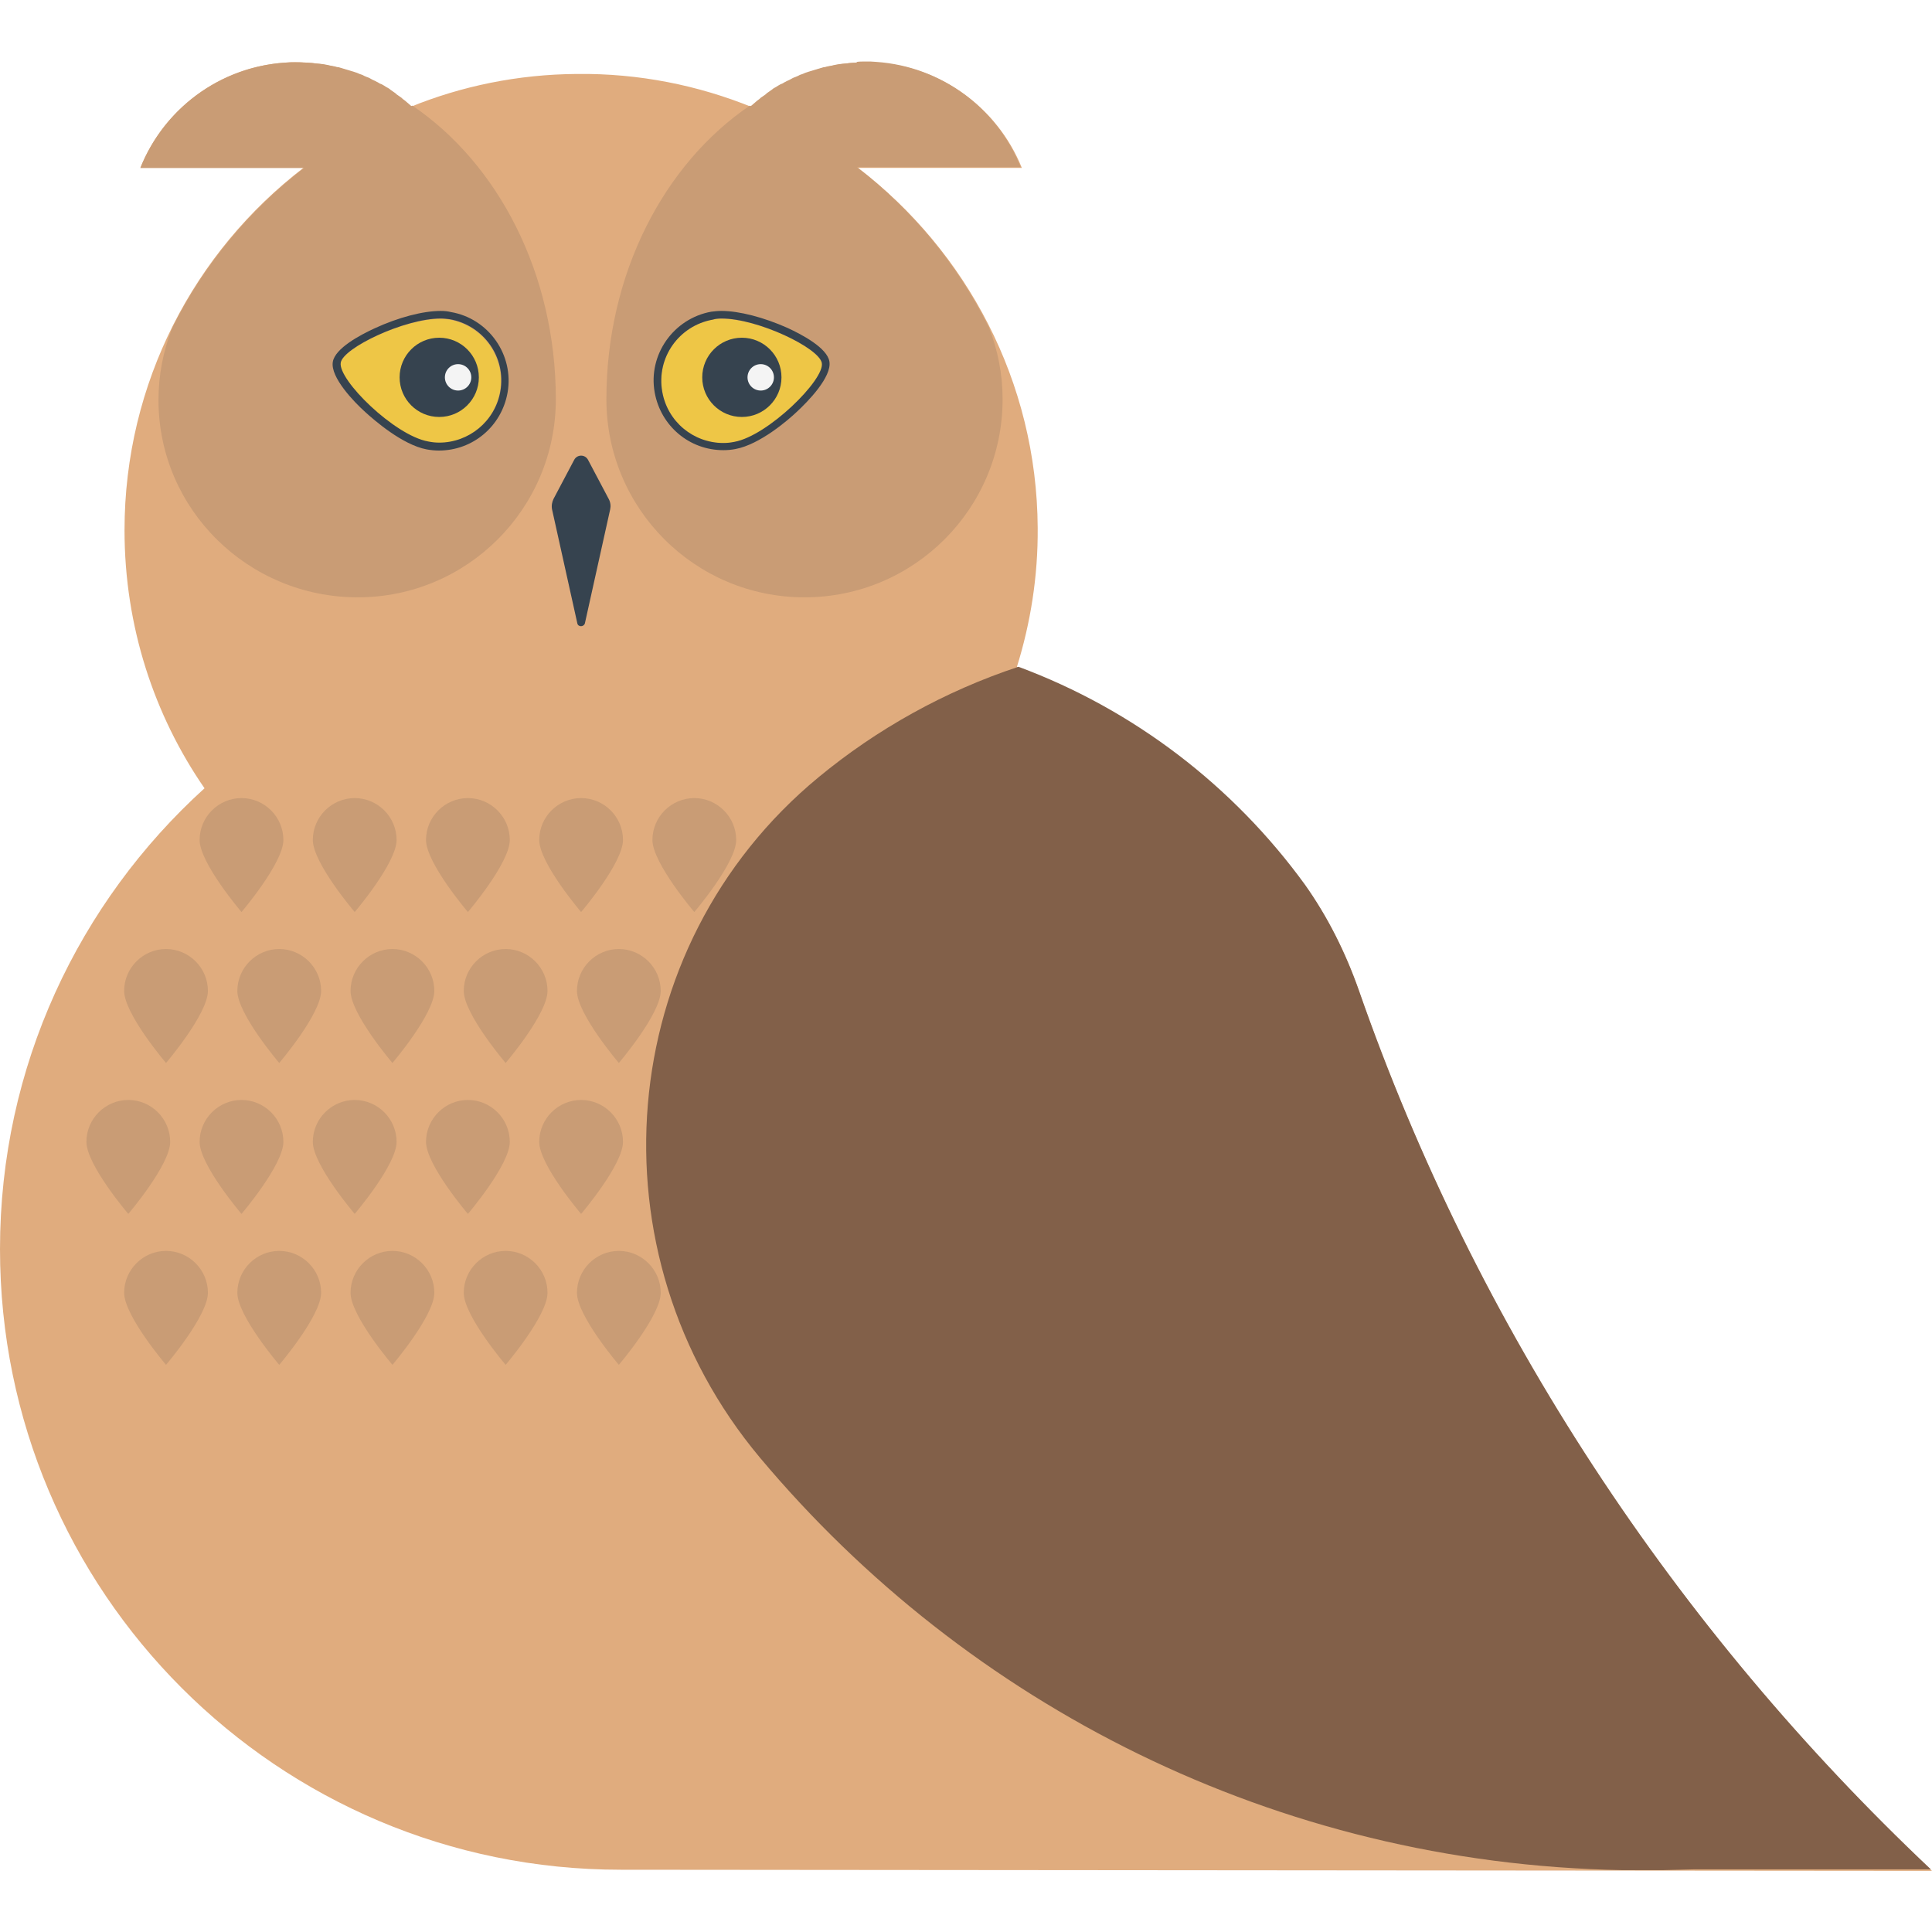
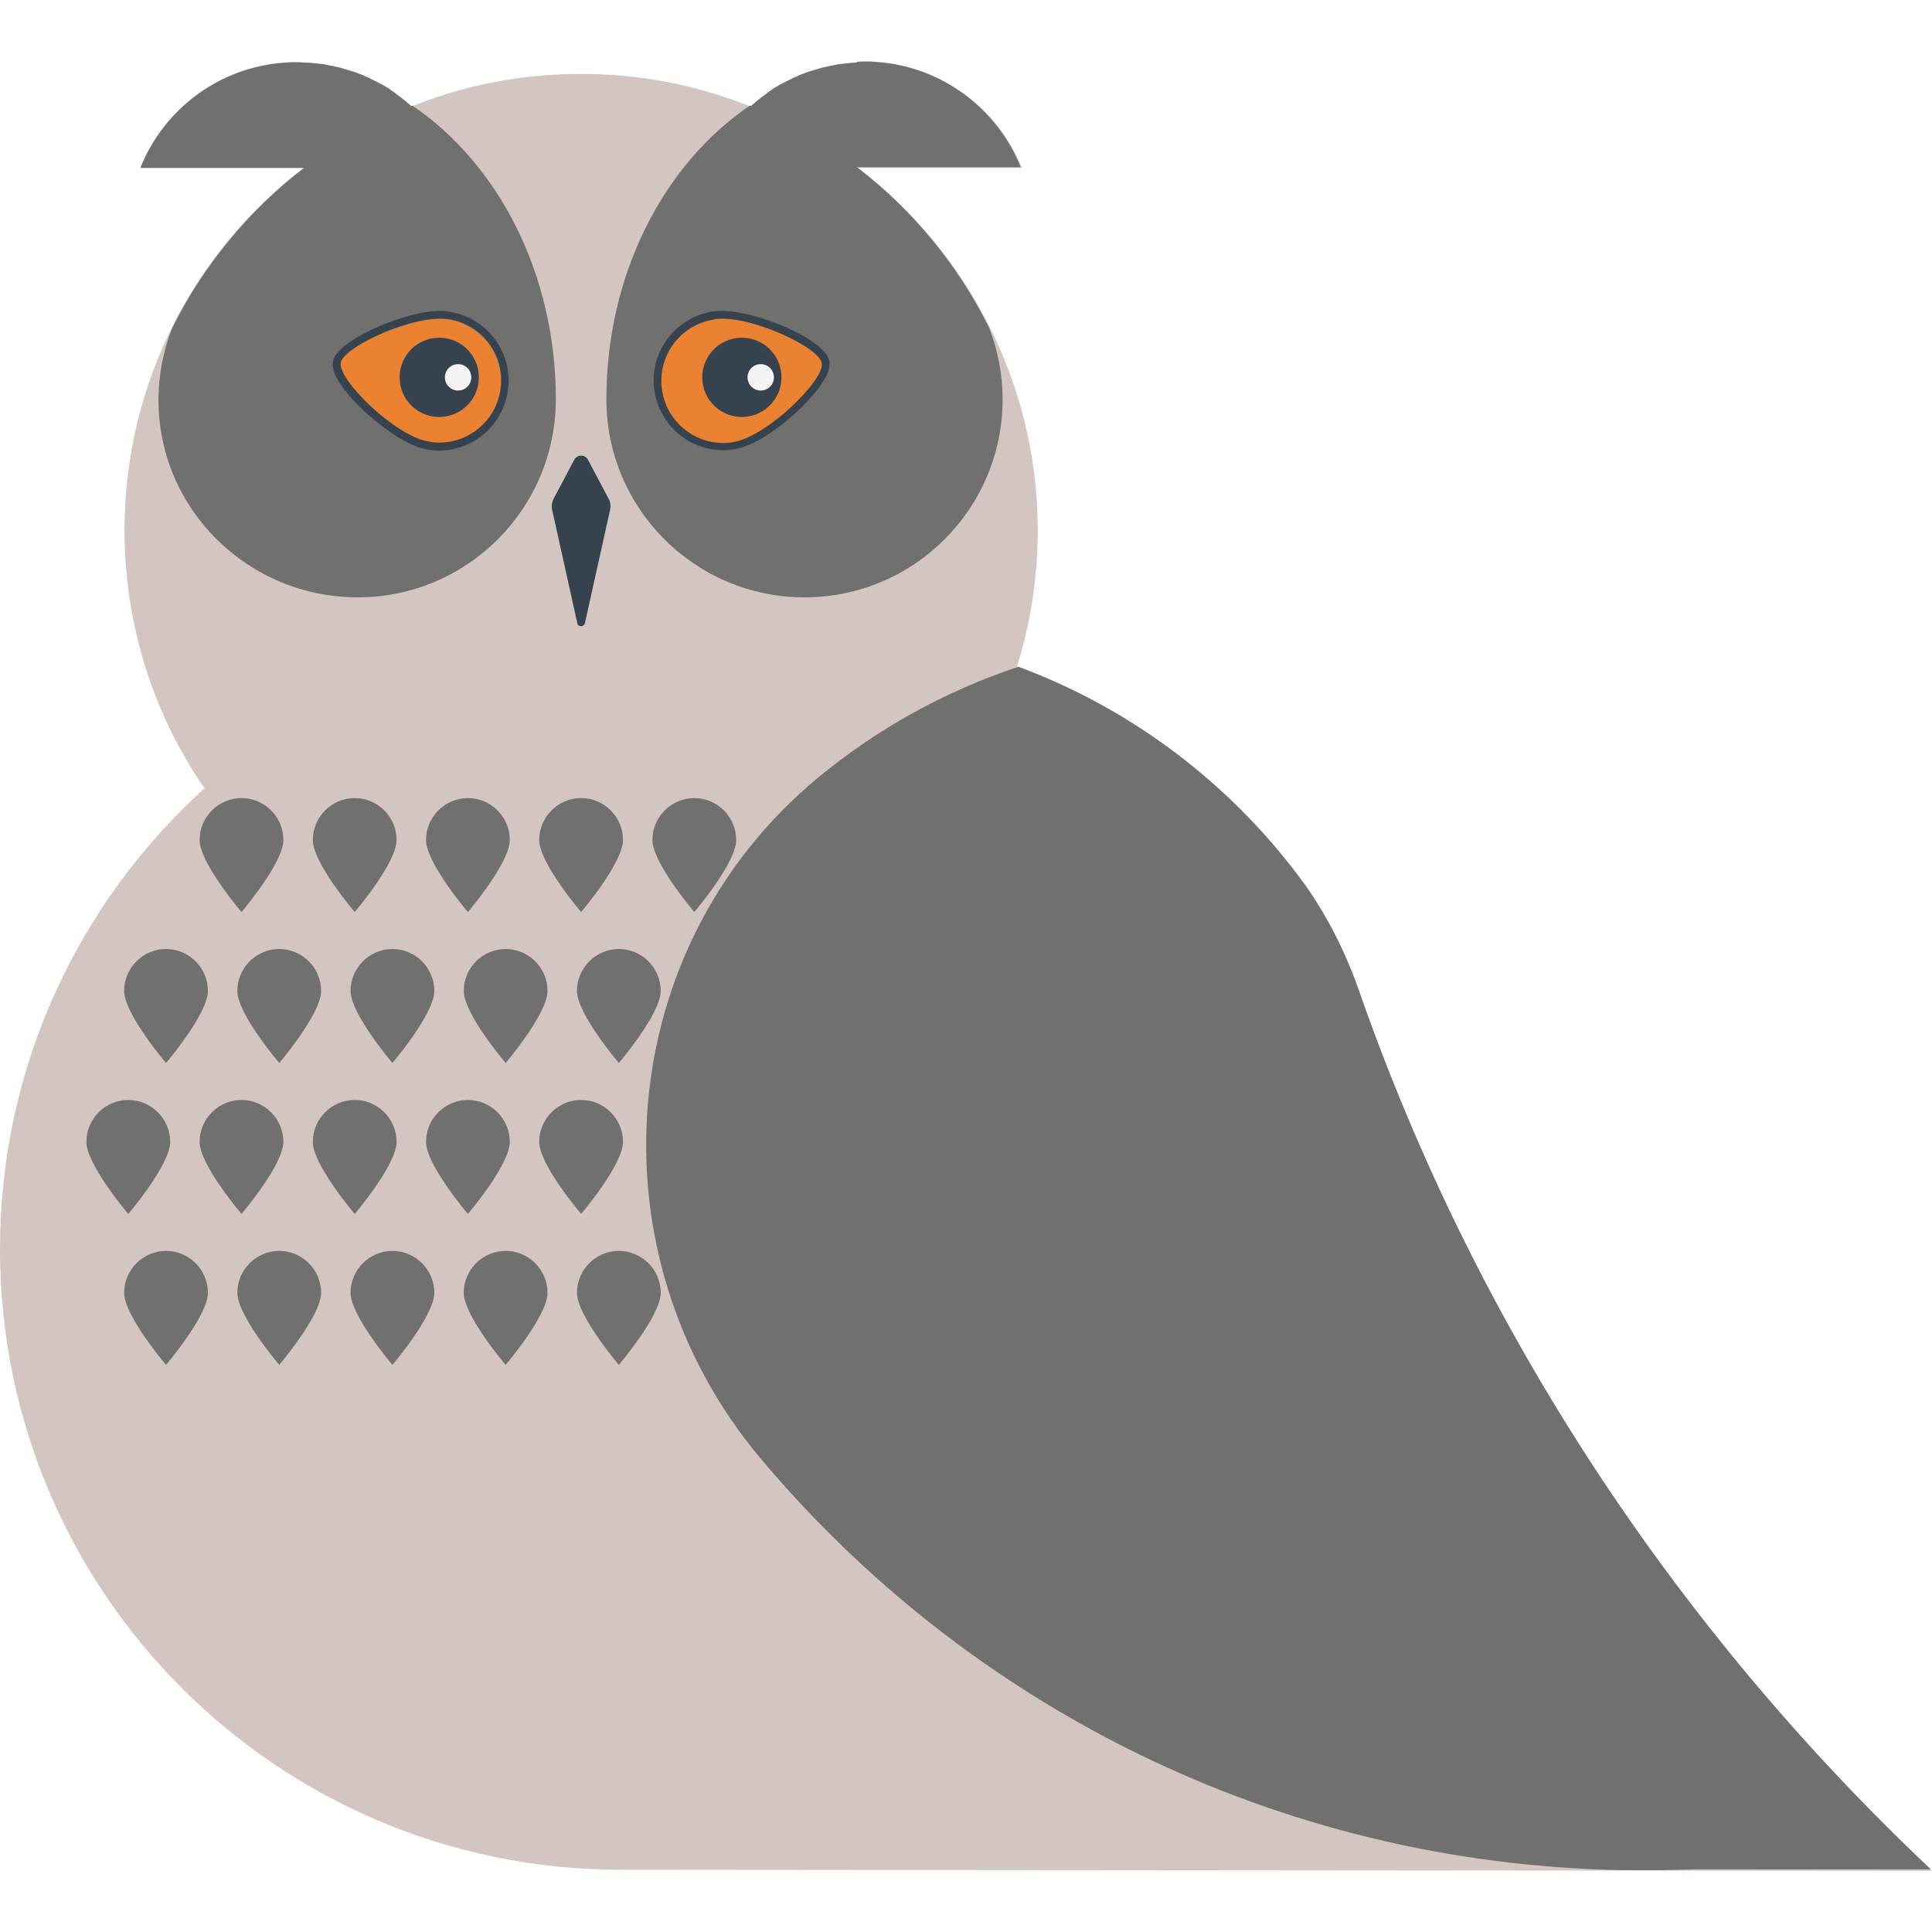
<svg xmlns="http://www.w3.org/2000/svg" version="1.1" x="0" y="0" viewBox="0 0 512 512" xml:space="preserve">
-   <style type="text/css">.st2{fill:#c99c75}.st3{fill:#eec646}.st4{fill:#36434f}.st5{fill:#f4f4f4}</style>
-   <path d="M360.1 262.5c-3.5-10-8.2-19.5-14.4-28-19-26.1-45.4-46.4-76.2-57.8 3.6-11.6 5.6-23.9 5.5-36.8-.2-38.8-18.9-73.4-47.6-95.4h43.4c-6.6-16.4-22.6-28-41.3-28-11.7 0-22.3 4.5-30.2 11.9-14.3-5.8-30-9-46.4-8.8-15.6.1-30.6 3.2-44.3 8.8-7.9-7.4-18.5-11.9-30.1-11.9-18.7 0-34.8 11.6-41.3 28h43.2C51.6 66.6 33 101.4 33 140.5c0 25.4 7.8 49 21.2 68.4C20.9 239.1 0 282.6 0 331c0 90.9 73.6 164.5 164.5 164.5l347.5.3C444.4 432 391.3 352.2 360.1 262.5z" fill="#e0ac7e" />
-   <path d="M360.1 262.4c-3.5-9.9-8.2-19.4-14.3-28-18.9-26-45.2-46.3-75.9-57.7-19.6 6.5-37.5 16.5-53 29.3-54.5 45-60.9 126.1-15.5 180.3 54.9 65.5 136.7 107.6 228.4 109.3h10.9c2.8-.1 5.5-.1 8.2-.2h62.8c-67.5-63.7-120.4-143.4-151.6-233z" fill="#826049" />
-   <path class="st2" d="M81.3 16.6c.5 0 .9.1 1.4.1.3 0 .6.1.8.1.4 0 .8.1 1.2.1.3 0 .6.1.9.1.4.1.8.1 1.1.2.3.1.6.1.9.2.4.1.7.1 1.1.2.3.1.6.2 1 .2.3.1.7.2 1 .3.3.1.6.2 1 .3.3.1.6.2 1 .3.3.1.6.2 1 .3l.9.3c.3.1.6.3 1 .4.3.1.6.2.9.4.3.1.6.3 1 .4.3.1.6.3.8.4.3.2.6.3 1 .5.3.1.5.3.8.4.3.2.6.4 1 .5.2.1.5.3.7.4.3.2.6.4 1 .6.2.1.5.3.7.5.3.2.6.4 1 .7.2.1.4.3.6.5.3.2.7.5 1 .7.2.1.4.3.5.4.3.3.7.5 1 .8.5.4.9.8 1.4 1.2.1 0 .2-.1.3-.1 22.7 15.4 38 44.5 38 77.8 0 29-23.5 52.5-52.5 52.5S42 135 42 106c0-6.7 1.3-13.1 3.6-19 8.3-16.7 20.3-31.2 35-42.5H37.2C43.4 29 58 17.8 75.5 16.6c.5 0 1-.1 1.5-.1h1.5c.7 0 1.4 0 2.1.1h.7zm145.4 0c-.5 0-.9.1-1.4.1-.3 0-.6.1-.8.1-.4 0-.8.1-1.2.1-.3 0-.6.1-.9.1-.4.1-.8.1-1.1.2-.3.1-.6.1-.9.2-.4.1-.7.1-1.1.2-.3.1-.6.2-1 .2-.3.1-.7.2-1 .3-.3.1-.6.2-1 .3-.3.1-.6.2-1 .3-.3.1-.6.2-1 .3l-.9.3c-.3.1-.6.3-1 .4-.3.1-.6.2-.9.4-.3.1-.6.3-1 .4-.3.1-.6.3-.8.4-.3.2-.6.3-1 .5-.3.1-.5.3-.8.4-.3.2-.6.4-1 .5-.2.1-.5.3-.7.4-.3.2-.6.4-1 .6-.2.1-.5.3-.7.5-.3.2-.6.4-1 .7-.2.1-.4.3-.6.5-.3.2-.7.5-1 .7-.2.1-.4.3-.5.4-.3.3-.7.5-1 .8-.5.4-.9.8-1.4 1.2-.1 0-.2-.1-.3-.1-22.7 15.4-38 44.5-38 77.8 0 29 23.5 52.5 52.5 52.5s52.5-23.5 52.5-52.5c0-6.7-1.3-13.1-3.6-19-8.3-16.7-20.3-31.2-35-42.5h43.4c-6.2-15.5-20.9-26.7-38.3-27.9-.5 0-1-.1-1.5-.1h-1.5c-.7 0-1.4 0-2.1.1 0 .2-.2.2-.4.2z" />
-   <path class="st3" d="M217.8 96.3c.8 4.4-14.3 19.3-23.2 20.9-9 1.6-17.5-4.4-19.1-13.4s4.4-17.5 13.4-19.1c8.9-1.7 28.1 7.1 28.9 11.6z" />
-   <path class="st4" d="M191.2 84.4c9.6 0 25.9 7.8 26.6 11.8.8 4.4-14.3 19.3-23.2 20.9-1 .2-1.9.3-2.9.3-7.9 0-14.8-5.6-16.2-13.6-1.6-9 4.4-17.5 13.4-19.1.6-.2 1.4-.3 2.3-.3m0-2v2-2c-1 0-1.9.1-2.7.2-10 1.8-16.8 11.4-15 21.4 1.6 8.9 9.2 15.3 18.2 15.3 1.1 0 2.2-.1 3.2-.3 6.5-1.2 14.1-7.8 16.3-9.9 2.8-2.6 9.3-9.2 8.6-13.3-.6-3.6-7.2-7.1-11.1-8.9-6.3-2.8-12.8-4.5-17.5-4.5z" />
-   <circle class="st4" cx="196.6" cy="100" r="10.5" />
-   <circle class="st5" cx="201.6" cy="100" r="3.5" />
-   <path class="st3" d="M90.2 96.3c-.8 4.4 14.3 19.3 23.2 20.9s17.5-4.4 19.1-13.4-4.4-17.5-13.4-19.1S91 91.8 90.2 96.3z" />
-   <path class="st4" d="M116.8 84.4c.8 0 1.6.1 2.4.2 9 1.6 15 10.1 13.4 19.1-1.4 8-8.4 13.6-16.2 13.6-1 0-1.9-.1-2.9-.3-9-1.6-24-16.4-23.2-20.9.6-3.9 16.9-11.7 26.5-11.7m0-2c-4.7 0-11.2 1.7-17.5 4.6-3.9 1.8-10.5 5.3-11.1 8.9-.7 4.1 5.7 10.7 8.6 13.3 2.2 2 9.8 8.7 16.3 9.9 1.1.2 2.2.3 3.2.3 9 0 16.6-6.4 18.2-15.3 1.8-10-5-19.7-15-21.4-.8-.2-1.7-.3-2.7-.3z" />
-   <circle class="st4" cx="116.4" cy="100" r="10.5" />
-   <circle class="st5" cx="121.4" cy="100" r="3.5" />
-   <path class="st4" d="M152.2 121.8l-5.5 10.4c-.4.8-.6 1.8-.4 2.8l6.7 30.2c.2 1 1.7 1 2 0l6.7-30.2c.2-.9.1-1.9-.4-2.8l-5.5-10.4c-.8-1.4-2.8-1.4-3.6 0z" />
-   <path class="st2" d="M165.1 222.6c0 6.1-11.1 19.1-11.1 19.1s-11.1-13-11.1-19.1 5-11.1 11.1-11.1 11.1 5 11.1 11.1zm-30 0c0 6.1-11.1 19.1-11.1 19.1s-11.1-13-11.1-19.1 5-11.1 11.1-11.1 11.1 5 11.1 11.1zm-30 0c0 6.1-11.1 19.1-11.1 19.1s-11.1-13-11.1-19.1 5-11.1 11.1-11.1 11.1 5 11.1 11.1zm-30 0c0 6.1-11.1 19.1-11.1 19.1s-11.1-13-11.1-19.1 5-11.1 11.1-11.1 11.1 5 11.1 11.1zm120 0c0 6.1-11.1 19.1-11.1 19.1s-11.1-13-11.1-19.1 5-11.1 11.1-11.1 11.1 5 11.1 11.1zm-50 40c0 6.1-11.1 19.1-11.1 19.1s-11.1-13-11.1-19.1 5-11.1 11.1-11.1 11.1 5 11.1 11.1zm-30 0c0 6.1-11.1 19.1-11.1 19.1s-11.1-13-11.1-19.1 5-11.1 11.1-11.1 11.1 5 11.1 11.1zm-30 0c0 6.1-11.1 19.1-11.1 19.1s-11.1-13-11.1-19.1 5-11.1 11.1-11.1 11.1 5 11.1 11.1zm-30 0c0 6.1-11.1 19.1-11.1 19.1s-11.1-13-11.1-19.1 5-11.1 11.1-11.1 11.1 5 11.1 11.1zm120 0c0 6.1-11.1 19.1-11.1 19.1s-11.1-13-11.1-19.1 5-11.1 11.1-11.1 11.1 5 11.1 11.1zm-10 40c0 6.1-11.1 19.1-11.1 19.1s-11.1-13-11.1-19.1 5-11.1 11.1-11.1 11.1 5 11.1 11.1zm-30 0c0 6.1-11.1 19.1-11.1 19.1s-11.1-13-11.1-19.1 5-11.1 11.1-11.1 11.1 5 11.1 11.1zm-30 0c0 6.1-11.1 19.1-11.1 19.1s-11.1-13-11.1-19.1 5-11.1 11.1-11.1 11.1 5 11.1 11.1zm-30 0c0 6.1-11.1 19.1-11.1 19.1s-11.1-13-11.1-19.1 5-11.1 11.1-11.1 11.1 5 11.1 11.1zm70 40c0 6.1-11.1 19.1-11.1 19.1s-11.1-13-11.1-19.1 5-11.1 11.1-11.1 11.1 5 11.1 11.1zm-30 0c0 6.1-11.1 19.1-11.1 19.1s-11.1-13-11.1-19.1 5-11.1 11.1-11.1 11.1 5 11.1 11.1zm-30 0c0 6.1-11.1 19.1-11.1 19.1s-11.1-13-11.1-19.1 5-11.1 11.1-11.1 11.1 5 11.1 11.1zm-30 0c0 6.1-11.1 19.1-11.1 19.1s-11.1-13-11.1-19.1 5-11.1 11.1-11.1 11.1 5 11.1 11.1zm120 0c0 6.1-11.1 19.1-11.1 19.1s-11.1-13-11.1-19.1 5-11.1 11.1-11.1 11.1 5 11.1 11.1zm-130-40c0 6.1-11.1 19.1-11.1 19.1s-11.1-13-11.1-19.1 5-11.1 11.1-11.1 11.1 5 11.1 11.1z" />
+   <style type="text/css">.st1{fill:#70706f}.st2{fill:#ea8231}.st3{fill:#36434f}.st4{fill:#f4f4f4}</style>
+   <path d="M360.1 262.5c-3.5-10-8.2-19.5-14.4-28-19-26.1-45.4-46.4-76.2-57.8 3.6-11.6 5.6-23.9 5.5-36.8-.2-38.8-18.9-73.4-47.6-95.4h43.4c-6.6-16.4-22.6-28-41.3-28-11.7 0-22.3 4.5-30.2 11.9-14.3-5.8-30-9-46.4-8.8-15.6.1-30.6 3.2-44.3 8.8-7.9-7.4-18.5-11.9-30.1-11.9-18.7 0-34.8 11.6-41.3 28h43.2C51.6 66.6 33 101.4 33 140.5c0 25.4 7.8 49 21.2 68.4C20.9 239.1 0 282.6 0 331c0 90.9 73.6 164.5 164.5 164.5l347.5.3C444.4 432 391.3 352.2 360.1 262.5z" fill="#d3c5c1" />
+   <path class="st1" d="M360.1 262.4c-3.5-9.9-8.2-19.4-14.3-28-18.9-26-45.2-46.3-75.9-57.7-19.6 6.5-37.5 16.5-53 29.3-54.5 45-60.9 126.1-15.5 180.3 54.9 65.5 136.7 107.6 228.4 109.3h10.9c2.8-.1 5.5-.1 8.2-.2h62.8c-67.5-63.7-120.4-143.4-151.6-233zM81.3 16.6c.5 0 .9.1 1.4.1.3 0 .6.1.8.1.4 0 .8.1 1.2.1.3 0 .6.1.9.1.4.1.8.1 1.1.2.3.1.6.1.9.2.4.1.7.1 1.1.2.3.1.6.2 1 .2.3.1.7.2 1 .3.3.1.6.2 1 .3.3.1.6.2 1 .3.3.1.6.2 1 .3l.9.3c.3.1.6.3 1 .4.3.1.6.2.9.4.3.1.6.3 1 .4.3.1.6.3.8.4.3.2.6.3 1 .5.3.1.5.3.8.4.3.2.6.4 1 .5.2.1.5.3.7.4.3.2.6.4 1 .6.2.1.5.3.7.5.3.2.6.4 1 .7.2.1.4.3.6.5.3.2.7.5 1 .7.2.1.4.3.5.4.3.3.7.5 1 .8.5.4.9.8 1.4 1.2.1 0 .2-.1.3-.1 22.7 15.4 38 44.5 38 77.8 0 29-23.5 52.5-52.5 52.5S42 135 42 106c0-6.7 1.3-13.1 3.6-19 8.3-16.7 20.3-31.2 35-42.5H37.2C43.4 29 58 17.8 75.5 16.6c.5 0 1-.1 1.5-.1h1.5c.7 0 1.4 0 2.1.1h.7zm145.4 0c-.5 0-.9.1-1.4.1-.3 0-.6.1-.8.1-.4 0-.8.1-1.2.1-.3 0-.6.1-.9.1-.4.1-.8.1-1.1.2s-.6.1-.9.2c-.4.1-.7.1-1.1.2-.3.1-.6.2-1 .2-.3.1-.7.2-1 .3-.3.1-.6.2-1 .3-.3.1-.6.2-1 .3-.3.1-.6.2-1 .3l-.9.3c-.3.1-.6.3-1 .4-.3.1-.6.2-.9.4-.3.1-.6.3-1 .4-.3.1-.6.3-.8.4-.3.2-.6.3-1 .5-.3.1-.5.3-.8.4-.3.2-.6.4-1 .5-.2.1-.5.3-.7.4-.3.2-.6.4-1 .6-.2.1-.5.3-.7.5-.3.2-.6.4-1 .7-.2.1-.4.3-.6.5-.3.2-.7.5-1 .7-.2.1-.4.3-.5.4-.3.3-.7.5-1 .8-.5.4-.9.8-1.4 1.2-.1 0-.2-.1-.3-.1-22.7 15.4-38 44.5-38 77.8 0 29 23.5 52.5 52.5 52.5s52.5-23.5 52.5-52.5c0-6.7-1.3-13.1-3.6-19-8.3-16.7-20.3-31.2-35-42.5h43.4c-6.2-15.5-20.9-26.7-38.3-27.9-.5 0-1-.1-1.5-.1h-1.5c-.7 0-1.4 0-2.1.1 0 .2-.2.2-.4.2z" />
+   <path class="st2" d="M217.8 96.3c.8 4.4-14.3 19.3-23.2 20.9-9 1.6-17.5-4.4-19.1-13.4s4.4-17.5 13.4-19.1c8.9-1.7 28.1 7.1 28.9 11.6z" />
+   <path class="st3" d="M191.2 84.4c9.6 0 25.9 7.8 26.6 11.8.8 4.4-14.3 19.3-23.2 20.9-1 .2-1.9.3-2.9.3-7.9 0-14.8-5.6-16.2-13.6-1.6-9 4.4-17.5 13.4-19.1.6-.2 1.4-.3 2.3-.3m0-2v2-2c-1 0-1.9.1-2.7.2-10 1.8-16.8 11.4-15 21.4 1.6 8.9 9.2 15.3 18.2 15.3 1.1 0 2.2-.1 3.2-.3 6.5-1.2 14.1-7.8 16.3-9.9 2.8-2.6 9.3-9.2 8.6-13.3-.6-3.6-7.2-7.1-11.1-8.9-6.3-2.8-12.8-4.5-17.5-4.5z" />
+   <circle class="st3" cx="196.6" cy="100" r="10.5" />
+   <circle class="st4" cx="201.6" cy="100" r="3.5" />
+   <path class="st2" d="M90.2 96.3c-.8 4.4 14.3 19.3 23.2 20.9s17.5-4.4 19.1-13.4-4.4-17.5-13.4-19.1S91 91.8 90.2 96.3z" />
+   <path class="st3" d="M116.8 84.4c.8 0 1.6.1 2.4.2 9 1.6 15 10.1 13.4 19.1-1.4 8-8.4 13.6-16.2 13.6-1 0-1.9-.1-2.9-.3-9-1.6-24-16.4-23.2-20.9.6-3.9 16.9-11.7 26.5-11.7m0-2c-4.7 0-11.2 1.7-17.5 4.6-3.9 1.8-10.5 5.3-11.1 8.9-.7 4.1 5.7 10.7 8.6 13.3 2.2 2 9.8 8.7 16.3 9.9 1.1.2 2.2.3 3.2.3 9 0 16.6-6.4 18.2-15.3 1.8-10-5-19.7-15-21.4-.8-.2-1.7-.3-2.7-.3z" />
+   <circle class="st3" cx="116.4" cy="100" r="10.5" />
+   <circle class="st4" cx="121.4" cy="100" r="3.5" />
+   <path class="st3" d="M152.2 121.8l-5.5 10.4c-.4.8-.6 1.8-.4 2.8l6.7 30.2c.2 1 1.7 1 2 0l6.7-30.2c.2-.9.1-1.9-.4-2.8l-5.5-10.4c-.8-1.4-2.8-1.4-3.6 0z" />
+   <path class="st1" d="M165.1 222.6c0 6.1-11.1 19.1-11.1 19.1s-11.1-13-11.1-19.1 5-11.1 11.1-11.1 11.1 5 11.1 11.1zm-30 0c0 6.1-11.1 19.1-11.1 19.1s-11.1-13-11.1-19.1 5-11.1 11.1-11.1 11.1 5 11.1 11.1zm-30 0c0 6.1-11.1 19.1-11.1 19.1s-11.1-13-11.1-19.1 5-11.1 11.1-11.1 11.1 5 11.1 11.1zm-30 0c0 6.1-11.1 19.1-11.1 19.1s-11.1-13-11.1-19.1 5-11.1 11.1-11.1 11.1 5 11.1 11.1zm120 0c0 6.1-11.1 19.1-11.1 19.1s-11.1-13-11.1-19.1 5-11.1 11.1-11.1 11.1 5 11.1 11.1zm-50 40c0 6.1-11.1 19.1-11.1 19.1s-11.1-13-11.1-19.1 5-11.1 11.1-11.1 11.1 5 11.1 11.1zm-30 0c0 6.1-11.1 19.1-11.1 19.1s-11.1-13-11.1-19.1 5-11.1 11.1-11.1 11.1 5 11.1 11.1zm-30 0c0 6.1-11.1 19.1-11.1 19.1s-11.1-13-11.1-19.1 5-11.1 11.1-11.1 11.1 5 11.1 11.1zm-30 0c0 6.1-11.1 19.1-11.1 19.1s-11.1-13-11.1-19.1 5-11.1 11.1-11.1 11.1 5 11.1 11.1zm120 0c0 6.1-11.1 19.1-11.1 19.1s-11.1-13-11.1-19.1 5-11.1 11.1-11.1 11.1 5 11.1 11.1zm-10 40c0 6.1-11.1 19.1-11.1 19.1s-11.1-13-11.1-19.1 5-11.1 11.1-11.1 11.1 5 11.1 11.1zm-30 0c0 6.1-11.1 19.1-11.1 19.1s-11.1-13-11.1-19.1 5-11.1 11.1-11.1 11.1 5 11.1 11.1zm-30 0c0 6.1-11.1 19.1-11.1 19.1s-11.1-13-11.1-19.1 5-11.1 11.1-11.1 11.1 5 11.1 11.1zm-30 0c0 6.1-11.1 19.1-11.1 19.1s-11.1-13-11.1-19.1 5-11.1 11.1-11.1 11.1 5 11.1 11.1zm70 40c0 6.1-11.1 19.1-11.1 19.1s-11.1-13-11.1-19.1 5-11.1 11.1-11.1 11.1 5 11.1 11.1zm-30 0c0 6.1-11.1 19.1-11.1 19.1s-11.1-13-11.1-19.1 5-11.1 11.1-11.1 11.1 5 11.1 11.1zm-30 0c0 6.1-11.1 19.1-11.1 19.1s-11.1-13-11.1-19.1 5-11.1 11.1-11.1 11.1 5 11.1 11.1zm-30 0c0 6.1-11.1 19.1-11.1 19.1s-11.1-13-11.1-19.1 5-11.1 11.1-11.1 11.1 5 11.1 11.1zm120 0c0 6.1-11.1 19.1-11.1 19.1s-11.1-13-11.1-19.1 5-11.1 11.1-11.1 11.1 5 11.1 11.1zm-130-40c0 6.1-11.1 19.1-11.1 19.1s-11.1-13-11.1-19.1 5-11.1 11.1-11.1 11.1 5 11.1 11.1z" />
</svg>
